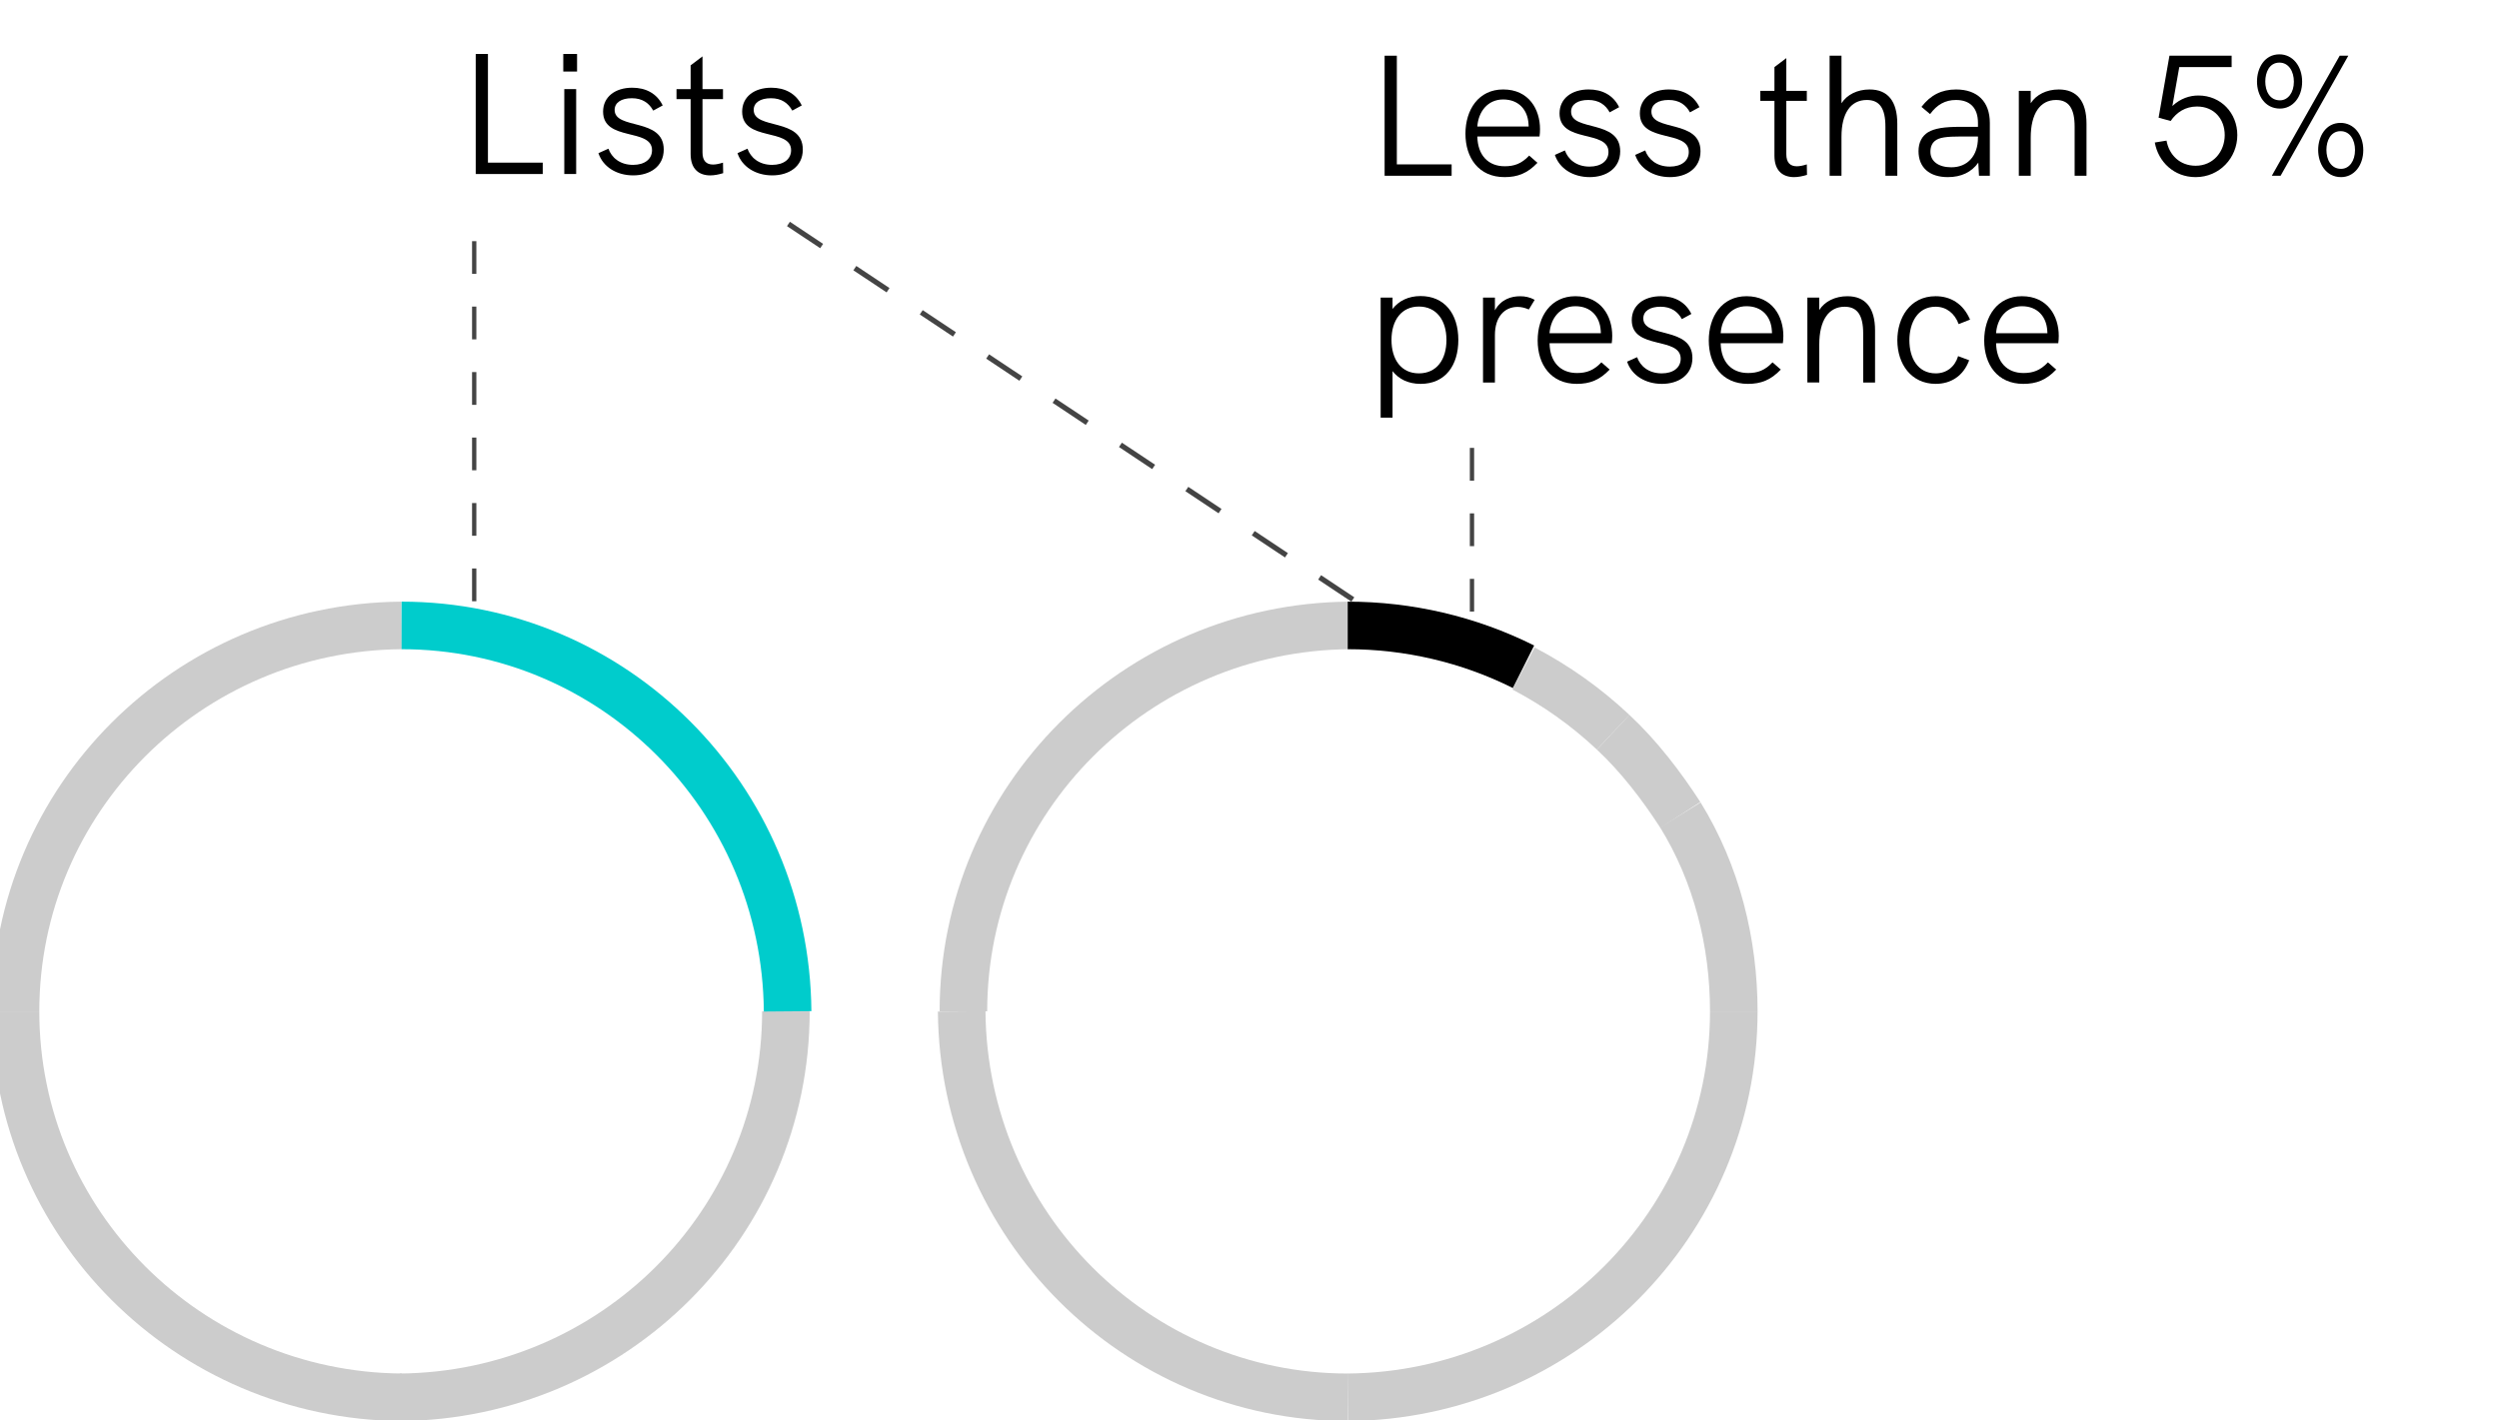
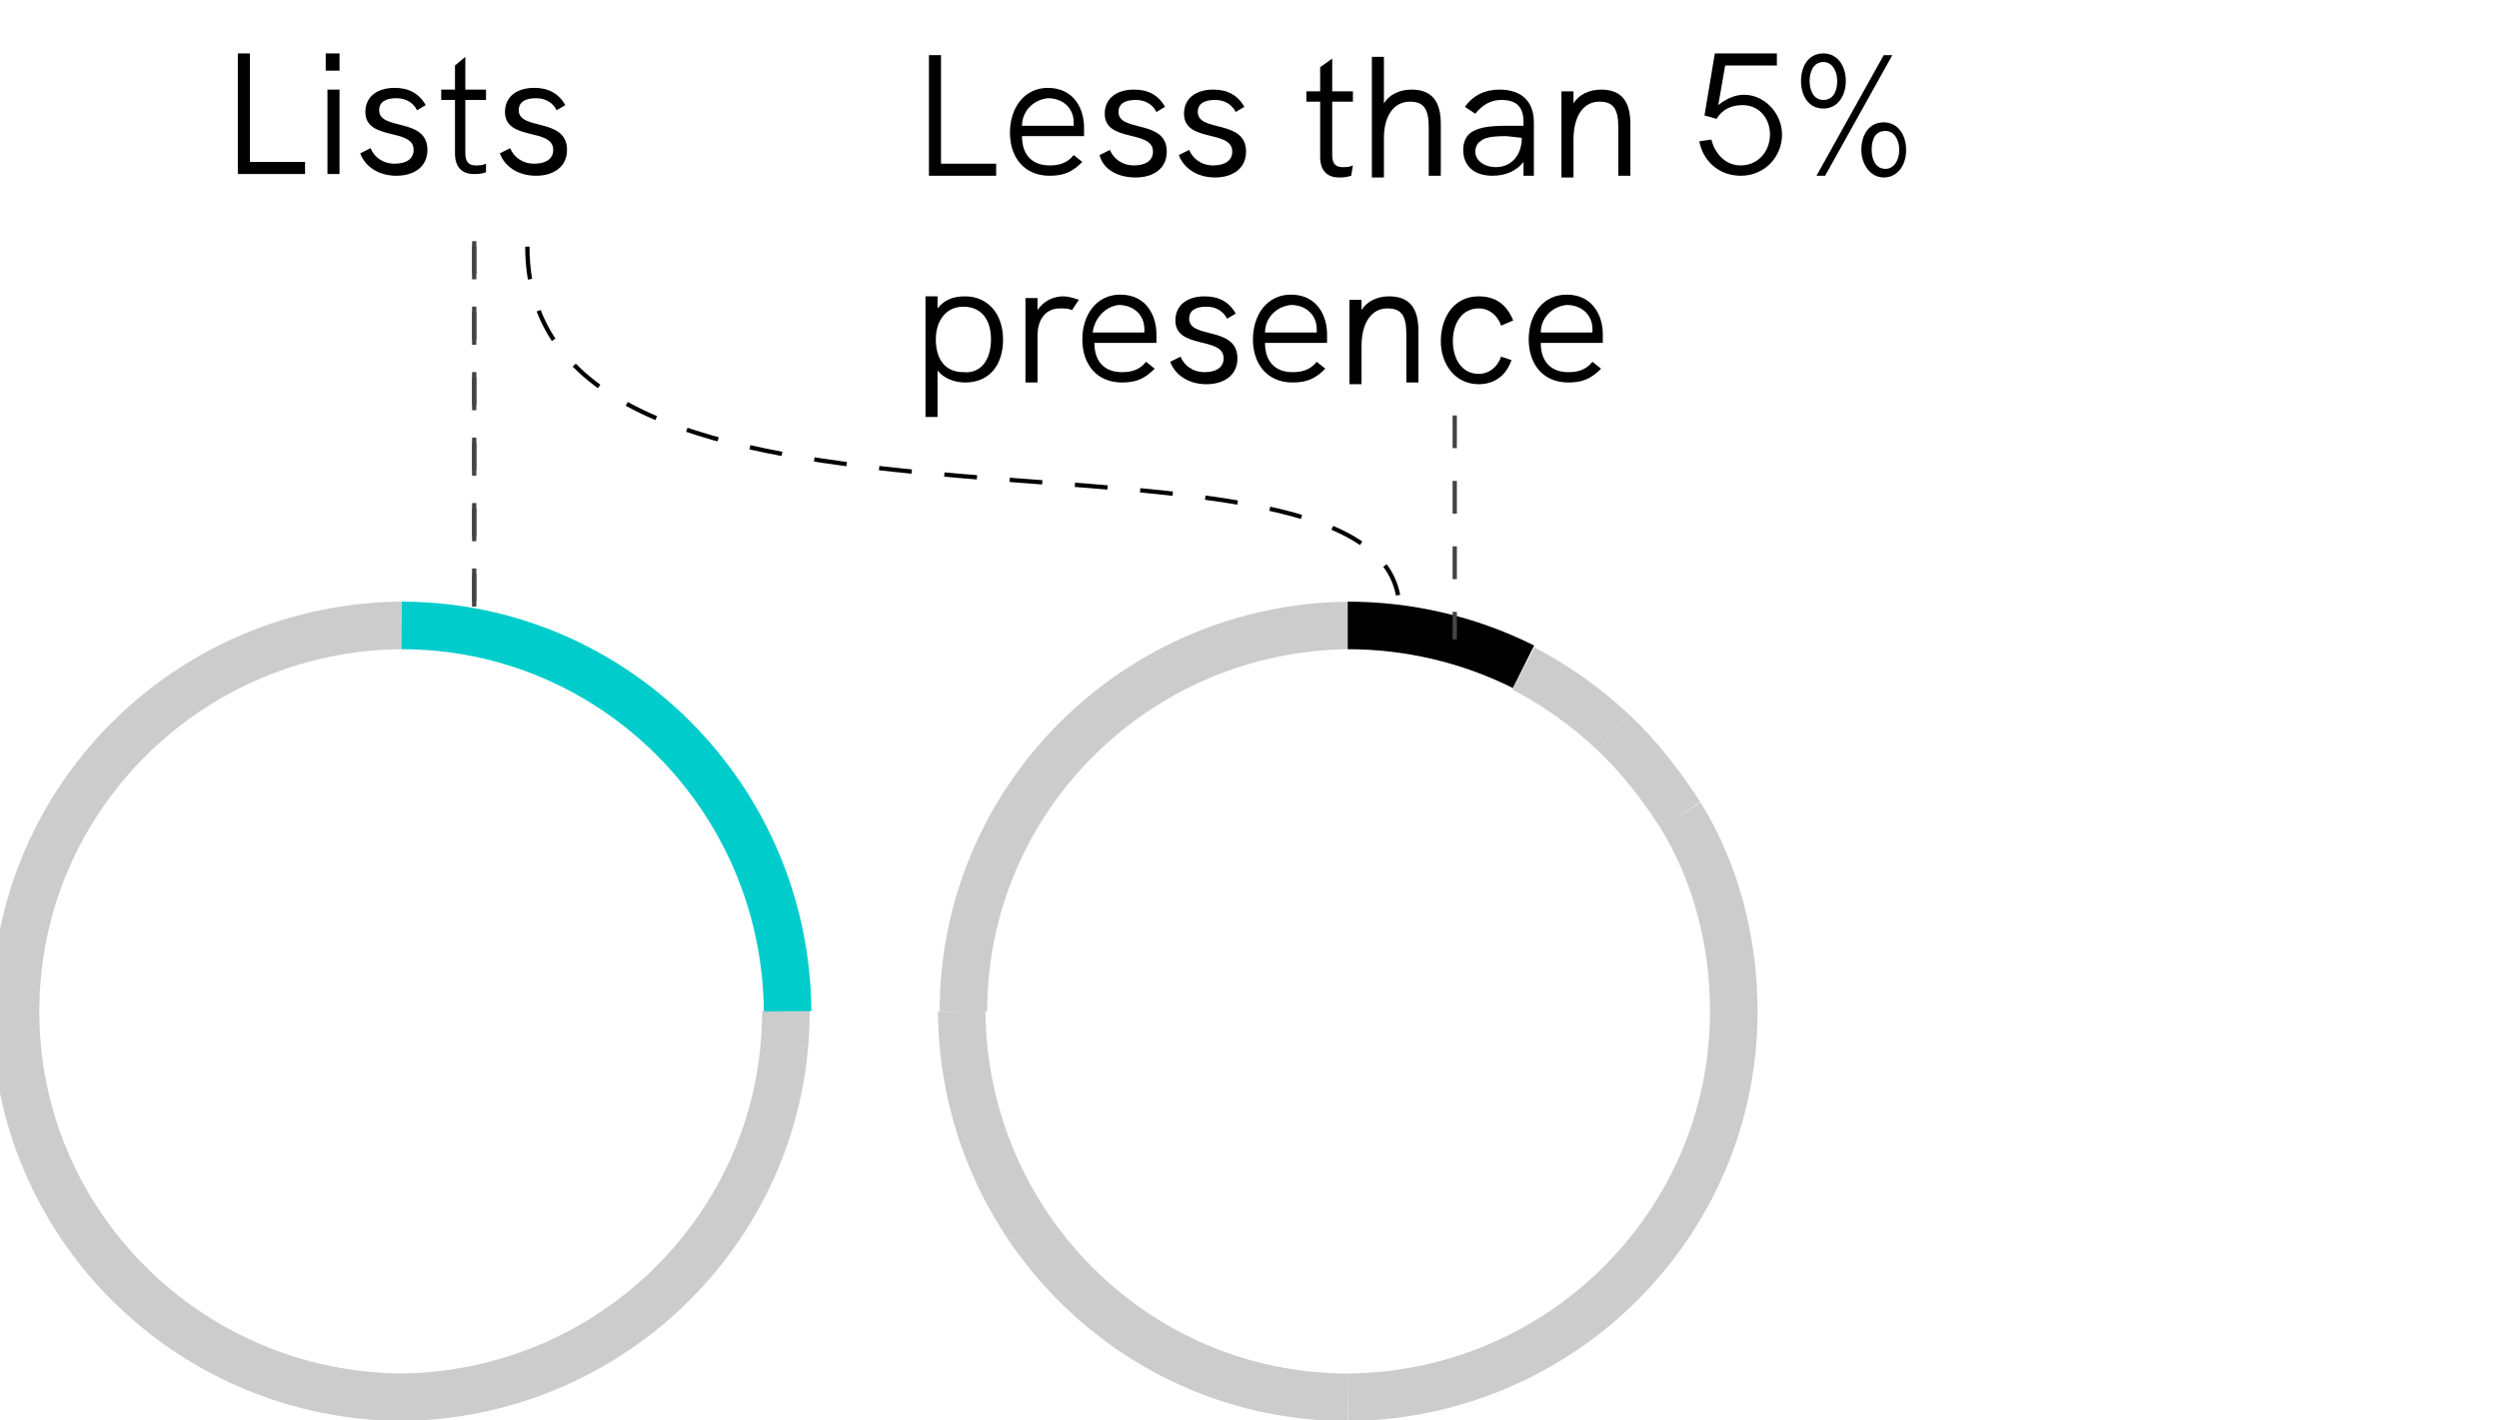
- <svg xmlns="http://www.w3.org/2000/svg" version="1.1" id="Livello_1" x="0px" y="0px" viewBox="0 0 145 82.4" enable-background="new 0 0 145 82.4" xml:space="preserve">
-   <g id="Group-3-2" transform="translate(77.309 129.497) rotate(-90)">
-     <path id="Path-6-2" fill="none" stroke="#444444" stroke-width="0.25" stroke-dasharray="1.9,1.9" d="M103.5,8.1H92.7" />
+ <svg xmlns="http://www.w3.org/2000/svg" version="1.1" x="0px" y="0px" width="145px" height="82.4px" viewBox="0 0 145 82.4" style="enable-background:new 0 0 145 82.4;" xml:space="preserve">
+   <style type="text/css">
+ 	.st0{fill:none;stroke:#444444;stroke-width:0.25;stroke-dasharray:1.9,1.9;}
+ 	.st1{fill:none;stroke:#5151FC;stroke-width:2.684;stroke-linejoin:round;}
+ 	.st2{fill:none;stroke:#CCCCCC;stroke-width:2.76;stroke-miterlimit:10;}
+ 	.st3{fill:none;stroke:#FF3366;stroke-width:2.76;stroke-miterlimit:10;}
+ 	.st4{fill:none;stroke:#00CCCC;stroke-width:2.76;stroke-miterlimit:10;}
+ 	.st5{fill:none;stroke:#000000;stroke-width:2.76;stroke-miterlimit:10;}
+ 	.st6{fill:none;stroke:#000000;stroke-width:0.25;stroke-dasharray:1.9,1.9;}
+ </style>
+   <g id="Livello_1">
+     <g id="Group-3-2-3" transform="translate(19.415 129.496) rotate(-90)">
+       <path id="Path-6-2-3" class="st0" d="M115.5,8.1H92.7" />
+     </g>
+     <path id="Path_89" class="st1" d="M23.3,36.3L23.3,36.3" />
+     <path id="Path_89-2" class="st2" d="M23.3,81.1C10.9,81,0.9,71,0.9,58.7" />
+     <path id="Path_89-3" class="st2" d="M0.9,58.7c0-12.3,10-22.3,22.4-22.4" />
+     <path id="Path_90" class="st2" d="M45.6,58.7c0,12.3-10,22.3-22.4,22.4" />
+     <path id="Path_90-2" class="st3" d="M23.3,36.3" />
+     <path id="Path_90-3" class="st4" d="M23.3,36.3c12.3,0,22.3,10,22.4,22.4" />
+     <path id="Path_89-4" class="st2" d="M78.2,81.1c-12.3,0-22.3-10-22.4-22.4" />
+     <path id="Path_89-5" class="st2" d="M55.9,58.7c0-12.3,10-22.3,22.4-22.4" />
+     <path id="Path_90-4" class="st2" d="M100.6,58.7c0,12.3-10,22.3-22.4,22.4" />
+     <path id="Path_90-5" class="st2" d="M97.5,47.3c2.1,3.4,3.1,7.4,3.1,11.4" />
+     <path id="Path_90-6" class="st2" d="M93.6,42.5c1.5,1.4,2.8,3.1,3.9,4.8" />
+     <path id="Path_90-7" class="st5" d="M78.2,36.3c3.5,0,7,0.8,10.2,2.4" />
+     <path id="Path_90-8" class="st2" d="M88.4,38.8c1.9,1,3.6,2.2,5.2,3.7" />
+     <g>
+       <path d="M13.8,3.1h0.7v6.3h3.2v0.7h-3.9C13.8,10.1,13.8,3.1,13.8,3.1z" />
+       <path d="M18.9,3.1h0.8v1h-0.8V3.1z M19,5.2h0.7v4.9H19V5.2z" />
+       <path d="M20.9,8.9l0.6-0.3c0.2,0.5,0.7,0.9,1.4,0.9c0.7,0,1.1-0.3,1.1-0.8c0-1.3-2.8-0.5-2.8-2.2c0-0.9,0.7-1.4,1.7-1.4    c0.8,0,1.4,0.3,1.8,1l-0.5,0.3c-0.2-0.4-0.6-0.7-1.2-0.7c-0.6,0-1,0.2-1,0.7c0,1.2,2.8,0.4,2.8,2.3c0,1-0.8,1.5-1.8,1.5    C22,10.2,21.2,9.7,20.9,8.9z" />
+       <path d="M28.2,10c-0.3,0.1-0.5,0.1-0.7,0.1c-0.7,0-1.1-0.4-1.1-1.2V5.8h-0.8V5.2h0.8V3.8L27,3.3v1.9h1.2v0.6H27v3.1    c0,0.5,0.2,0.7,0.6,0.7c0.2,0,0.4,0,0.6-0.1L28.2,10z" />
+       <path d="M29,8.9l0.6-0.3c0.2,0.5,0.7,0.9,1.4,0.9c0.7,0,1.1-0.3,1.1-0.8c0-1.3-2.8-0.5-2.8-2.2c0-0.9,0.7-1.4,1.7-1.4    c0.8,0,1.4,0.3,1.8,1l-0.5,0.3c-0.2-0.4-0.6-0.7-1.2-0.7c-0.6,0-1,0.2-1,0.7c0,1.2,2.8,0.4,2.8,2.3c0,1-0.8,1.5-1.8,1.5    C30.1,10.2,29.3,9.7,29,8.9z" />
+     </g>
+     <g>
+       <path d="M53.9,3.2h0.7v6.3h3.2v0.7h-3.9L53.9,3.2L53.9,3.2z" />
+       <path d="M62.9,7.9h-3.6c0,1.1,0.6,1.7,1.6,1.7c0.5,0,1-0.1,1.4-0.6l0.5,0.4c-0.6,0.6-1.1,0.8-1.9,0.8c-1.5,0-2.3-1.1-2.3-2.5    c0-1.4,0.8-2.6,2.2-2.6c1.5,0,2.1,1.2,2.1,2.3C62.9,7.6,62.9,7.8,62.9,7.9z M59.3,7.3h3c0,0,0-0.1,0-0.2c0-0.8-0.6-1.4-1.5-1.4    C59.9,5.8,59.3,6.5,59.3,7.3z" />
+       <path d="M63.8,9l0.6-0.3c0.2,0.5,0.7,0.9,1.4,0.9c0.7,0,1.1-0.3,1.1-0.8c0-1.3-2.8-0.5-2.8-2.2c0-0.9,0.7-1.4,1.7-1.4    c0.8,0,1.4,0.3,1.8,1l-0.5,0.3c-0.2-0.4-0.6-0.7-1.2-0.7c-0.6,0-1,0.2-1,0.7c0,1.2,2.8,0.4,2.8,2.3c0,1-0.8,1.5-1.8,1.5    C64.8,10.3,64,9.8,63.8,9z" />
+       <path d="M68.4,9L69,8.7c0.2,0.5,0.7,0.9,1.4,0.9c0.7,0,1.1-0.3,1.1-0.8c0-1.3-2.8-0.5-2.8-2.2c0-0.9,0.7-1.4,1.7-1.4    c0.8,0,1.4,0.3,1.8,1l-0.5,0.3c-0.2-0.4-0.6-0.7-1.2-0.7c-0.6,0-1,0.2-1,0.7c0,1.2,2.8,0.4,2.8,2.3c0,1-0.8,1.5-1.8,1.5    C69.5,10.3,68.7,9.8,68.4,9z" />
+       <path d="M78.4,10.2c-0.3,0.1-0.5,0.1-0.7,0.1c-0.7,0-1.1-0.4-1.1-1.2V5.9h-0.8V5.3h0.8V3.9l0.7-0.5v1.9h1.2v0.6h-1.2V9    c0,0.5,0.2,0.7,0.6,0.7c0.2,0,0.4,0,0.6-0.1L78.4,10.2z" />
+       <path d="M83.6,7.2v3h-0.7V7.4c0-1.1-0.3-1.5-1.1-1.5c-0.9,0-1.5,0.8-1.5,2.1v2.3h-0.7v-7h0.7V6c0.3-0.5,0.9-0.8,1.6-0.8    C83.1,5.2,83.6,5.9,83.6,7.2z" />
+       <path d="M89,7.1v3.1h-0.6l0-0.8c-0.4,0.5-1,0.8-1.8,0.8c-1.1,0-1.7-0.6-1.7-1.5c0-0.5,0.2-0.9,0.6-1.1c0.4-0.2,0.9-0.3,1.9-0.3h1    V7.1c0-0.9-0.4-1.3-1.3-1.3c-0.6,0-1.1,0.3-1.5,0.8L85,6.2c0.5-0.7,1.2-1,2-1C88.3,5.2,89,5.9,89,7.1z M88.3,8L88.3,8l-0.9-0.1    c-0.9,0-1.3,0.1-1.5,0.3c-0.2,0.1-0.3,0.4-0.3,0.6c0,0.5,0.5,0.9,1.2,0.9C87.7,9.7,88.3,9,88.3,8z" />
+       <path d="M94.6,7.2v3h-0.7V7.4c0-1.1-0.3-1.5-1.1-1.5c-0.9,0-1.5,0.8-1.5,2.2v2.2h-0.7V5.3h0.7V6c0.3-0.5,0.9-0.8,1.6-0.8    C94.1,5.2,94.6,5.9,94.6,7.2z" />
+       <path d="M103.4,7.8c0,1.3-1,2.4-2.4,2.4c-1.3,0-2.2-0.9-2.4-2l0.7-0.1c0.2,0.8,0.8,1.5,1.7,1.5c1,0,1.7-0.8,1.7-1.8    c0-0.9-0.6-1.7-1.6-1.7c-0.7,0-1.2,0.3-1.5,0.8l-0.7-0.2l0.6-3.6h3.6v0.7h-3l-0.4,2.3c0.5-0.4,1-0.6,1.5-0.6    C102.4,5.5,103.4,6.6,103.4,7.8z" />
+       <path d="M104.5,4.7c0-0.8,0.4-1.6,1.3-1.6c0.8,0,1.3,0.7,1.3,1.6c0,0.9-0.5,1.6-1.3,1.6C104.9,6.3,104.5,5.5,104.5,4.7z     M106.6,4.7c0-0.6-0.3-1.1-0.8-1.1c-0.6,0-0.8,0.6-0.8,1.1c0,0.5,0.2,1.1,0.8,1.1C106.3,5.8,106.6,5.4,106.6,4.7z M109.3,3.2h0.5    l-3.9,7h-0.5L109.3,3.2z M108,8.7c0-0.8,0.4-1.6,1.3-1.6c0.8,0,1.3,0.7,1.3,1.6s-0.5,1.6-1.3,1.6C108.5,10.3,108,9.5,108,8.7z     M110.2,8.7c0-0.6-0.3-1.1-0.8-1.1c-0.6,0-0.8,0.5-0.8,1.1c0,0.5,0.2,1.1,0.8,1.1C109.9,9.8,110.2,9.3,110.2,8.7z" />
+       <path d="M58.2,19.7c0,1.5-0.8,2.5-2.2,2.5c-0.7,0-1.3-0.3-1.6-0.7v2.7h-0.7v-7h0.7v0.7c0.4-0.5,0.9-0.7,1.6-0.7    C57.3,17.2,58.2,18.2,58.2,19.7z M57.5,19.7c0-1.2-0.6-1.9-1.6-1.9c-1,0-1.6,0.8-1.6,1.9c0,1.1,0.5,1.9,1.6,1.9    C56.9,21.7,57.5,20.9,57.5,19.7z" />
+       <path d="M62.6,17.4L62.2,18c-0.2-0.1-0.4-0.1-0.7-0.1c-0.8,0-1.3,0.6-1.3,1.6v2.7h-0.7v-4.9h0.7V18c0.4-0.6,1-0.8,1.5-0.8    C62,17.2,62.3,17.3,62.6,17.4z" />
+       <path d="M67.1,19.9h-3.6c0,1.1,0.6,1.7,1.6,1.7c0.5,0,1-0.1,1.4-0.6l0.5,0.4c-0.6,0.6-1.1,0.8-1.9,0.8c-1.5,0-2.3-1.1-2.3-2.5    c0-1.4,0.8-2.6,2.2-2.6c1.5,0,2.1,1.2,2.1,2.3C67.1,19.6,67.1,19.8,67.1,19.9z M63.4,19.3h3c0,0,0-0.1,0-0.2    c0-0.8-0.6-1.4-1.5-1.4C64.1,17.8,63.5,18.5,63.4,19.3z" />
+       <path d="M67.9,21l0.6-0.3c0.2,0.5,0.7,0.9,1.4,0.9c0.7,0,1.1-0.3,1.1-0.8c0-1.3-2.8-0.5-2.8-2.2c0-0.9,0.7-1.4,1.7-1.4    c0.8,0,1.4,0.3,1.8,1l-0.5,0.3c-0.2-0.4-0.6-0.7-1.2-0.7c-0.6,0-1,0.2-1,0.7c0,1.2,2.8,0.4,2.8,2.3c0,1-0.8,1.5-1.8,1.5    C69,22.3,68.2,21.8,67.9,21z" />
+       <path d="M77,19.9h-3.6c0,1.1,0.6,1.7,1.6,1.7c0.5,0,1-0.1,1.4-0.6l0.5,0.4c-0.6,0.6-1.1,0.8-1.9,0.8c-1.5,0-2.3-1.1-2.3-2.5    c0-1.4,0.8-2.6,2.2-2.6c1.5,0,2.1,1.2,2.1,2.3C77,19.6,77,19.8,77,19.9z M73.4,19.3h3c0,0,0-0.1,0-0.2c0-0.8-0.6-1.4-1.5-1.4    C74,17.8,73.4,18.5,73.4,19.3z" />
+       <path d="M82.3,19.2v3h-0.7v-2.8c0-1.1-0.3-1.5-1.1-1.5c-0.9,0-1.5,0.8-1.5,2.2v2.2h-0.7v-4.9h0.7V18c0.3-0.5,0.9-0.8,1.6-0.8    C81.8,17.2,82.3,17.9,82.3,19.2z" />
+       <path d="M83.6,19.8c0-1.3,0.7-2.6,2.2-2.6c0.9,0,1.6,0.4,2,1.4l-0.7,0.3c-0.2-0.6-0.7-1-1.3-1c-1,0-1.5,0.9-1.5,1.9    c0,1,0.5,1.9,1.5,1.9c0.6,0,1.1-0.4,1.3-1l0.6,0.2c-0.3,0.9-1,1.4-1.9,1.4C84.4,22.3,83.6,21.1,83.6,19.8z" />
+       <path d="M93,19.9h-3.6c0,1.1,0.6,1.7,1.6,1.7c0.5,0,1-0.1,1.4-0.6l0.5,0.4c-0.6,0.6-1.1,0.8-1.9,0.8c-1.5,0-2.3-1.1-2.3-2.5    c0-1.4,0.8-2.6,2.2-2.6c1.5,0,2.1,1.2,2.1,2.3C93,19.6,93,19.8,93,19.9z M89.4,19.3h3c0,0,0-0.1,0-0.2c0-0.8-0.6-1.4-1.5-1.4    C90,17.8,89.4,18.5,89.4,19.3z" />
+     </g>
  </g>
-   <g id="Group-3-2-2" transform="translate(170.122 95.753) rotate(-137)">
-     <path id="Path-6-2-2" fill="none" stroke="#444444" stroke-width="0.304" stroke-dasharray="2.314,2.314" d="   M147.4-24.3l-43.1,7.1" />
-   </g>
-   <g id="Group-3-2-3" transform="translate(19.415 129.496) rotate(-90)">
-     <path id="Path-6-2-3" fill="none" stroke="#444444" stroke-width="0.25" stroke-dasharray="1.9,1.9" d="M115.5,8.1H92.7" />
-   </g>
-   <path id="Path_89" fill="none" stroke="#5151FC" stroke-width="2.684" stroke-linejoin="round" d="M23.3,36.3L23.3,36.3" />
-   <path id="Path_89-2" fill="none" stroke="#CCCCCC" stroke-width="2.76" stroke-miterlimit="10" d="M23.3,81.1  C10.9,81,0.9,71,0.9,58.7" />
-   <path id="Path_89-3" fill="none" stroke="#CCCCCC" stroke-width="2.76" stroke-miterlimit="10" d="M0.9,58.7  c0-12.3,10-22.3,22.4-22.4" />
-   <path id="Path_90" fill="none" stroke="#CCCCCC" stroke-width="2.76" stroke-miterlimit="10" d="M45.6,58.7  c0,12.3-10,22.3-22.4,22.4" />
-   <path id="Path_90-2" fill="none" stroke="#FF3366" stroke-width="2.76" stroke-miterlimit="10" d="M23.3,36.3" />
-   <path id="Path_90-3" fill="none" stroke="#00CCCC" stroke-width="2.76" stroke-miterlimit="10" d="M23.3,36.3  c12.3,0,22.3,10,22.4,22.4" />
-   <path id="Path_89-4" fill="none" stroke="#CCCCCC" stroke-width="2.76" stroke-miterlimit="10" d="M78.2,81.1  c-12.3,0-22.3-10-22.4-22.4" />
-   <path id="Path_89-5" fill="none" stroke="#CCCCCC" stroke-width="2.76" stroke-miterlimit="10" d="M55.9,58.7  c0-12.3,10-22.3,22.4-22.4" />
-   <path id="Path_90-4" fill="none" stroke="#CCCCCC" stroke-width="2.76" stroke-miterlimit="10" d="M100.6,58.7  c0,12.3-10,22.3-22.4,22.4" />
-   <path id="Path_90-5" fill="none" stroke="#CCCCCC" stroke-width="2.76" stroke-miterlimit="10" d="M97.5,47.3  c2.1,3.4,3.1,7.4,3.1,11.4" />
-   <path id="Path_90-6" fill="none" stroke="#CCCCCC" stroke-width="2.76" stroke-miterlimit="10" d="M93.6,42.5  c1.5,1.4,2.8,3.1,3.9,4.8" />
-   <path id="Path_90-7" fill="none" stroke="#000000" stroke-width="2.76" stroke-miterlimit="10" d="M78.2,36.3c3.5,0,7,0.8,10.2,2.4" />
-   <path id="Path_90-8" fill="none" stroke="#CCCCCC" stroke-width="2.76" stroke-miterlimit="10" d="M88.4,38.8c1.9,1,3.6,2.2,5.2,3.7  " />
-   <g>
-     <path d="M27.603,3.133h0.709v6.307h3.179v0.66h-3.888V3.133z" />
-     <path d="M32.683,3.133h0.8v1.02h-0.8V3.133z M32.742,5.172h0.689v4.927h-0.689V5.172z" />
-     <path d="M34.723,8.89l0.58-0.26c0.18,0.51,0.659,0.939,1.429,0.939   c0.67,0,1.1-0.33,1.1-0.85c0-1.309-2.839-0.49-2.839-2.239c0-0.859,0.7-1.389,1.689-1.389   c0.789,0,1.429,0.33,1.769,1.029l-0.55,0.3c-0.239-0.439-0.629-0.719-1.239-0.719   c-0.609,0-0.999,0.25-0.999,0.68c0,1.169,2.849,0.43,2.849,2.298   c0,1-0.819,1.5-1.77,1.5C35.772,10.18,34.982,9.68,34.723,8.89z" />
-     <path d="M41.961,10.05c-0.26,0.08-0.52,0.13-0.749,0.13c-0.66,0-1.14-0.37-1.14-1.239V5.752   h-0.819V5.172h0.819V3.793l0.689-0.52v1.899h1.189v0.58h-1.189V8.85   c0,0.48,0.22,0.7,0.61,0.7c0.17,0,0.359-0.04,0.579-0.11L41.961,10.05z" />
-     <path d="M42.792,8.89l0.579-0.26c0.181,0.51,0.66,0.939,1.43,0.939   c0.67,0,1.1-0.33,1.1-0.85c0-1.309-2.839-0.49-2.839-2.239c0-0.859,0.7-1.389,1.689-1.389   c0.789,0,1.429,0.33,1.769,1.029l-0.55,0.3c-0.239-0.439-0.629-0.719-1.239-0.719   c-0.609,0-0.999,0.25-0.999,0.68c0,1.169,2.849,0.43,2.849,2.298   c0,1-0.819,1.5-1.77,1.5C43.842,10.18,43.052,9.68,42.792,8.89z" />
-   </g>
-   <g>
-     <path d="M80.34,3.234h0.709v6.307h3.179v0.66h-3.888V3.234z" />
-     <path d="M89.328,7.921h-3.608c0.021,1.08,0.62,1.729,1.589,1.729c0.54,0,0.97-0.14,1.42-0.62   l0.479,0.42c-0.58,0.609-1.149,0.83-1.909,0.83c-1.499,0-2.269-1.12-2.269-2.519   c0-1.39,0.76-2.569,2.188-2.569c1.51,0,2.139,1.179,2.139,2.299   C89.357,7.632,89.348,7.801,89.328,7.921z M85.72,7.342h2.979c0-0.02-0.01-0.07-0.01-0.16   c-0.05-0.799-0.56-1.409-1.47-1.409C86.329,5.772,85.78,6.472,85.72,7.342z" />
-     <path d="M90.22,8.991l0.58-0.26c0.18,0.51,0.659,0.939,1.429,0.939   c0.67,0,1.1-0.33,1.1-0.85c0-1.309-2.839-0.49-2.839-2.239c0-0.859,0.7-1.389,1.689-1.389   c0.789,0,1.429,0.33,1.769,1.029l-0.55,0.3c-0.239-0.439-0.629-0.719-1.239-0.719   c-0.609,0-0.999,0.25-0.999,0.68c0,1.169,2.849,0.43,2.849,2.298   c0,1-0.819,1.5-1.77,1.5C91.27,10.28,90.479,9.78,90.22,8.991z" />
-     <path d="M94.88,8.991l0.58-0.26c0.18,0.51,0.659,0.939,1.429,0.939   c0.67,0,1.1-0.33,1.1-0.85c0-1.309-2.839-0.49-2.839-2.239c0-0.859,0.7-1.389,1.689-1.389   c0.789,0,1.429,0.33,1.769,1.029l-0.55,0.3c-0.239-0.439-0.629-0.719-1.239-0.719   c-0.609,0-0.999,0.25-0.999,0.68c0,1.169,2.849,0.43,2.849,2.298   c0,1-0.819,1.5-1.77,1.5C95.93,10.28,95.14,9.78,94.88,8.991z" />
-     <path d="M104.848,10.15c-0.26,0.08-0.52,0.13-0.749,0.13c-0.66,0-1.14-0.37-1.14-1.239   V5.853h-0.819V5.273h0.819V3.894l0.689-0.52v1.899h1.189v0.58h-1.189v3.098   c0,0.48,0.22,0.7,0.61,0.7c0.17,0,0.359-0.04,0.579-0.11L104.848,10.15z" />
-     <path d="M110.087,7.182v3.019h-0.689V7.352c0-1.069-0.34-1.549-1.079-1.549   c-0.939,0-1.47,0.77-1.47,2.129v2.269h-0.689V3.234h0.689v2.759c0.32-0.5,0.92-0.8,1.63-0.8   C109.538,5.193,110.087,5.873,110.087,7.182z" />
-     <path d="M115.457,7.132v3.068h-0.629l-0.04-0.76c-0.391,0.55-0.99,0.84-1.77,0.84   c-1.069,0-1.699-0.56-1.699-1.509c0-0.5,0.2-0.879,0.56-1.1   c0.38-0.22,0.91-0.31,1.88-0.31h1.009V7.132c0-0.859-0.449-1.329-1.279-1.329   c-0.619,0-1.1,0.27-1.499,0.819l-0.5-0.419c0.53-0.69,1.17-1.01,2.009-1.01   C114.737,5.193,115.457,5.902,115.457,7.132z M114.768,7.991V7.921h-0.949   c-0.909,0-1.3,0.06-1.539,0.25c-0.18,0.14-0.271,0.36-0.271,0.64   c0,0.55,0.471,0.899,1.21,0.899C114.168,9.71,114.768,9.041,114.768,7.991z" />
-     <path d="M121.066,7.182v3.019h-0.689V7.352c0-1.059-0.34-1.549-1.079-1.549   c-0.93,0-1.469,0.799-1.469,2.188v2.209h-0.69V5.273h0.69v0.72c0.319-0.5,0.919-0.8,1.629-0.8   C120.518,5.193,121.066,5.873,121.066,7.182z" />
-     <path d="M129.817,7.841c0,1.319-1.03,2.439-2.419,2.439c-1.26,0-2.169-0.89-2.369-2.009   l0.68-0.11c0.15,0.84,0.78,1.459,1.689,1.459c1.029,0,1.688-0.83,1.688-1.779   c0-0.919-0.6-1.659-1.608-1.659c-0.67,0-1.18,0.33-1.529,0.839l-0.7-0.19l0.63-3.598h3.608   v0.66h-3.038l-0.4,2.259c0.47-0.439,1-0.609,1.51-0.609   C128.867,5.543,129.817,6.562,129.817,7.841z" />
-     <path d="M130.959,4.733c0-0.79,0.44-1.579,1.3-1.579c0.77,0,1.319,0.679,1.319,1.589   c0,0.89-0.54,1.559-1.289,1.559C131.409,6.302,130.959,5.523,130.959,4.733z M133.099,4.743   c0-0.6-0.3-1.109-0.84-1.109c-0.58,0-0.819,0.56-0.819,1.1c0,0.54,0.25,1.089,0.85,1.089   C132.759,5.823,133.099,5.373,133.099,4.743z M135.757,3.234h0.5l-3.928,6.966h-0.51L135.757,3.234z    M134.508,8.701c0-0.78,0.439-1.569,1.299-1.569c0.77,0,1.319,0.68,1.319,1.579   s-0.54,1.569-1.289,1.569C134.947,10.28,134.508,9.48,134.508,8.701z M136.646,8.711   c0-0.589-0.29-1.099-0.84-1.099c-0.569,0-0.819,0.549-0.819,1.089c0,0.54,0.25,1.099,0.85,1.099   C136.316,9.8,136.646,9.341,136.646,8.711z" />
-     <path d="M84.617,19.731c0,1.469-0.75,2.549-2.188,2.549c-0.72,0-1.27-0.28-1.629-0.74v2.699h-0.69   v-6.966h0.69v0.66c0.369-0.48,0.929-0.75,1.629-0.75   C83.798,17.183,84.617,18.192,84.617,19.731z M83.928,19.731c0-1.169-0.6-1.939-1.6-1.939   c-0.989,0-1.589,0.77-1.589,1.939c0,1.12,0.55,1.939,1.589,1.939   C83.378,21.67,83.928,20.851,83.928,19.731z" />
-     <path d="M89.048,17.403l-0.34,0.56c-0.23-0.1-0.44-0.15-0.65-0.15   c-0.759,0-1.318,0.57-1.318,1.639v2.749h-0.69v-4.927h0.69v0.74   c0.359-0.65,0.959-0.82,1.459-0.82C88.498,17.193,88.777,17.253,89.048,17.403z" />
-     <path d="M93.518,19.921h-3.608c0.021,1.08,0.62,1.729,1.589,1.729c0.54,0,0.97-0.14,1.42-0.62   l0.479,0.42c-0.58,0.609-1.149,0.83-1.909,0.83c-1.499,0-2.269-1.12-2.269-2.519   c0-1.39,0.76-2.569,2.188-2.569c1.51,0,2.139,1.179,2.139,2.299   C93.547,19.632,93.537,19.801,93.518,19.921z M89.909,19.342h2.979c0-0.02-0.01-0.07-0.01-0.16   c-0.05-0.799-0.56-1.409-1.47-1.409C90.519,17.772,89.97,18.472,89.909,19.342z" />
-     <path d="M94.41,20.991l0.579-0.26c0.181,0.51,0.66,0.939,1.43,0.939   c0.67,0,1.1-0.33,1.1-0.85c0-1.309-2.839-0.49-2.839-2.239c0-0.859,0.7-1.389,1.689-1.389   c0.789,0,1.429,0.33,1.769,1.029l-0.55,0.3c-0.239-0.439-0.629-0.719-1.239-0.719   c-0.609,0-0.999,0.25-0.999,0.68c0,1.169,2.849,0.43,2.849,2.298   c0,1-0.819,1.5-1.77,1.5C95.46,22.28,94.67,21.78,94.41,20.991z" />
-     <path d="M103.447,19.921h-3.608c0.021,1.08,0.62,1.729,1.589,1.729c0.54,0,0.97-0.14,1.42-0.62   l0.479,0.42c-0.58,0.609-1.149,0.83-1.909,0.83c-1.499,0-2.269-1.12-2.269-2.519   c0-1.39,0.76-2.569,2.188-2.569c1.51,0,2.139,1.179,2.139,2.299   C103.477,19.632,103.467,19.801,103.447,19.921z M99.839,19.342h2.979c0-0.02-0.01-0.07-0.01-0.16   c-0.05-0.799-0.56-1.409-1.47-1.409C100.448,17.772,99.899,18.472,99.839,19.342z" />
-     <path d="M108.797,19.182v3.019h-0.689v-2.849c0-1.059-0.34-1.549-1.079-1.549   c-0.93,0-1.469,0.799-1.469,2.188v2.209h-0.69v-4.927h0.69v0.72   c0.319-0.5,0.919-0.8,1.629-0.8C108.248,17.193,108.797,17.873,108.797,19.182z" />
-     <path d="M110.09,19.751c0-1.299,0.729-2.559,2.219-2.559c0.879,0,1.608,0.44,1.999,1.359   l-0.66,0.26c-0.229-0.629-0.72-1.009-1.339-1.009c-1.05,0-1.52,0.939-1.52,1.949   c0,1.01,0.47,1.919,1.529,1.919c0.62,0,1.109-0.37,1.299-1l0.64,0.24   c-0.329,0.899-1.049,1.369-1.938,1.369C110.889,22.28,110.09,21.121,110.09,19.751z" />
-     <path d="M119.428,19.921h-3.608c0.021,1.08,0.62,1.729,1.589,1.729c0.54,0,0.97-0.14,1.42-0.62   l0.479,0.42c-0.58,0.609-1.149,0.83-1.909,0.83c-1.499,0-2.269-1.12-2.269-2.519   c0-1.39,0.76-2.569,2.188-2.569c1.51,0,2.139,1.179,2.139,2.299   C119.457,19.632,119.447,19.801,119.428,19.921z M115.819,19.342h2.979   c0-0.02-0.01-0.07-0.01-0.16c-0.05-0.799-0.56-1.409-1.47-1.409   C116.429,17.772,115.88,18.472,115.819,19.342z" />
+   <g id="Layer_1">
+     <g id="Group_4043" transform="translate(-0.301 33.015)">
+       <g id="Group_4040" transform="translate(-24)">
+         <g id="Group_299">
+           <g id="Group-3-2_1_" transform="translate(100.309 129.497) rotate(-90)">
+             <path id="Path-6-2_1_" class="st0" d="M138.4,8.4h-13" />
+           </g>
+           <g id="Group-3-2-2_1_" transform="translate(43.415 129.496) rotate(-90)">
+             <path id="Path-6-2-2_1_" class="st0" d="M148.2,8.4h-22.8" />
+           </g>
+           <path id="Path_148968" class="st6" d="M54.9-18.7c0,20.6,50.6,7.9,50.6,21.1l0,0" />
+         </g>
+       </g>
+     </g>
  </g>
</svg>
